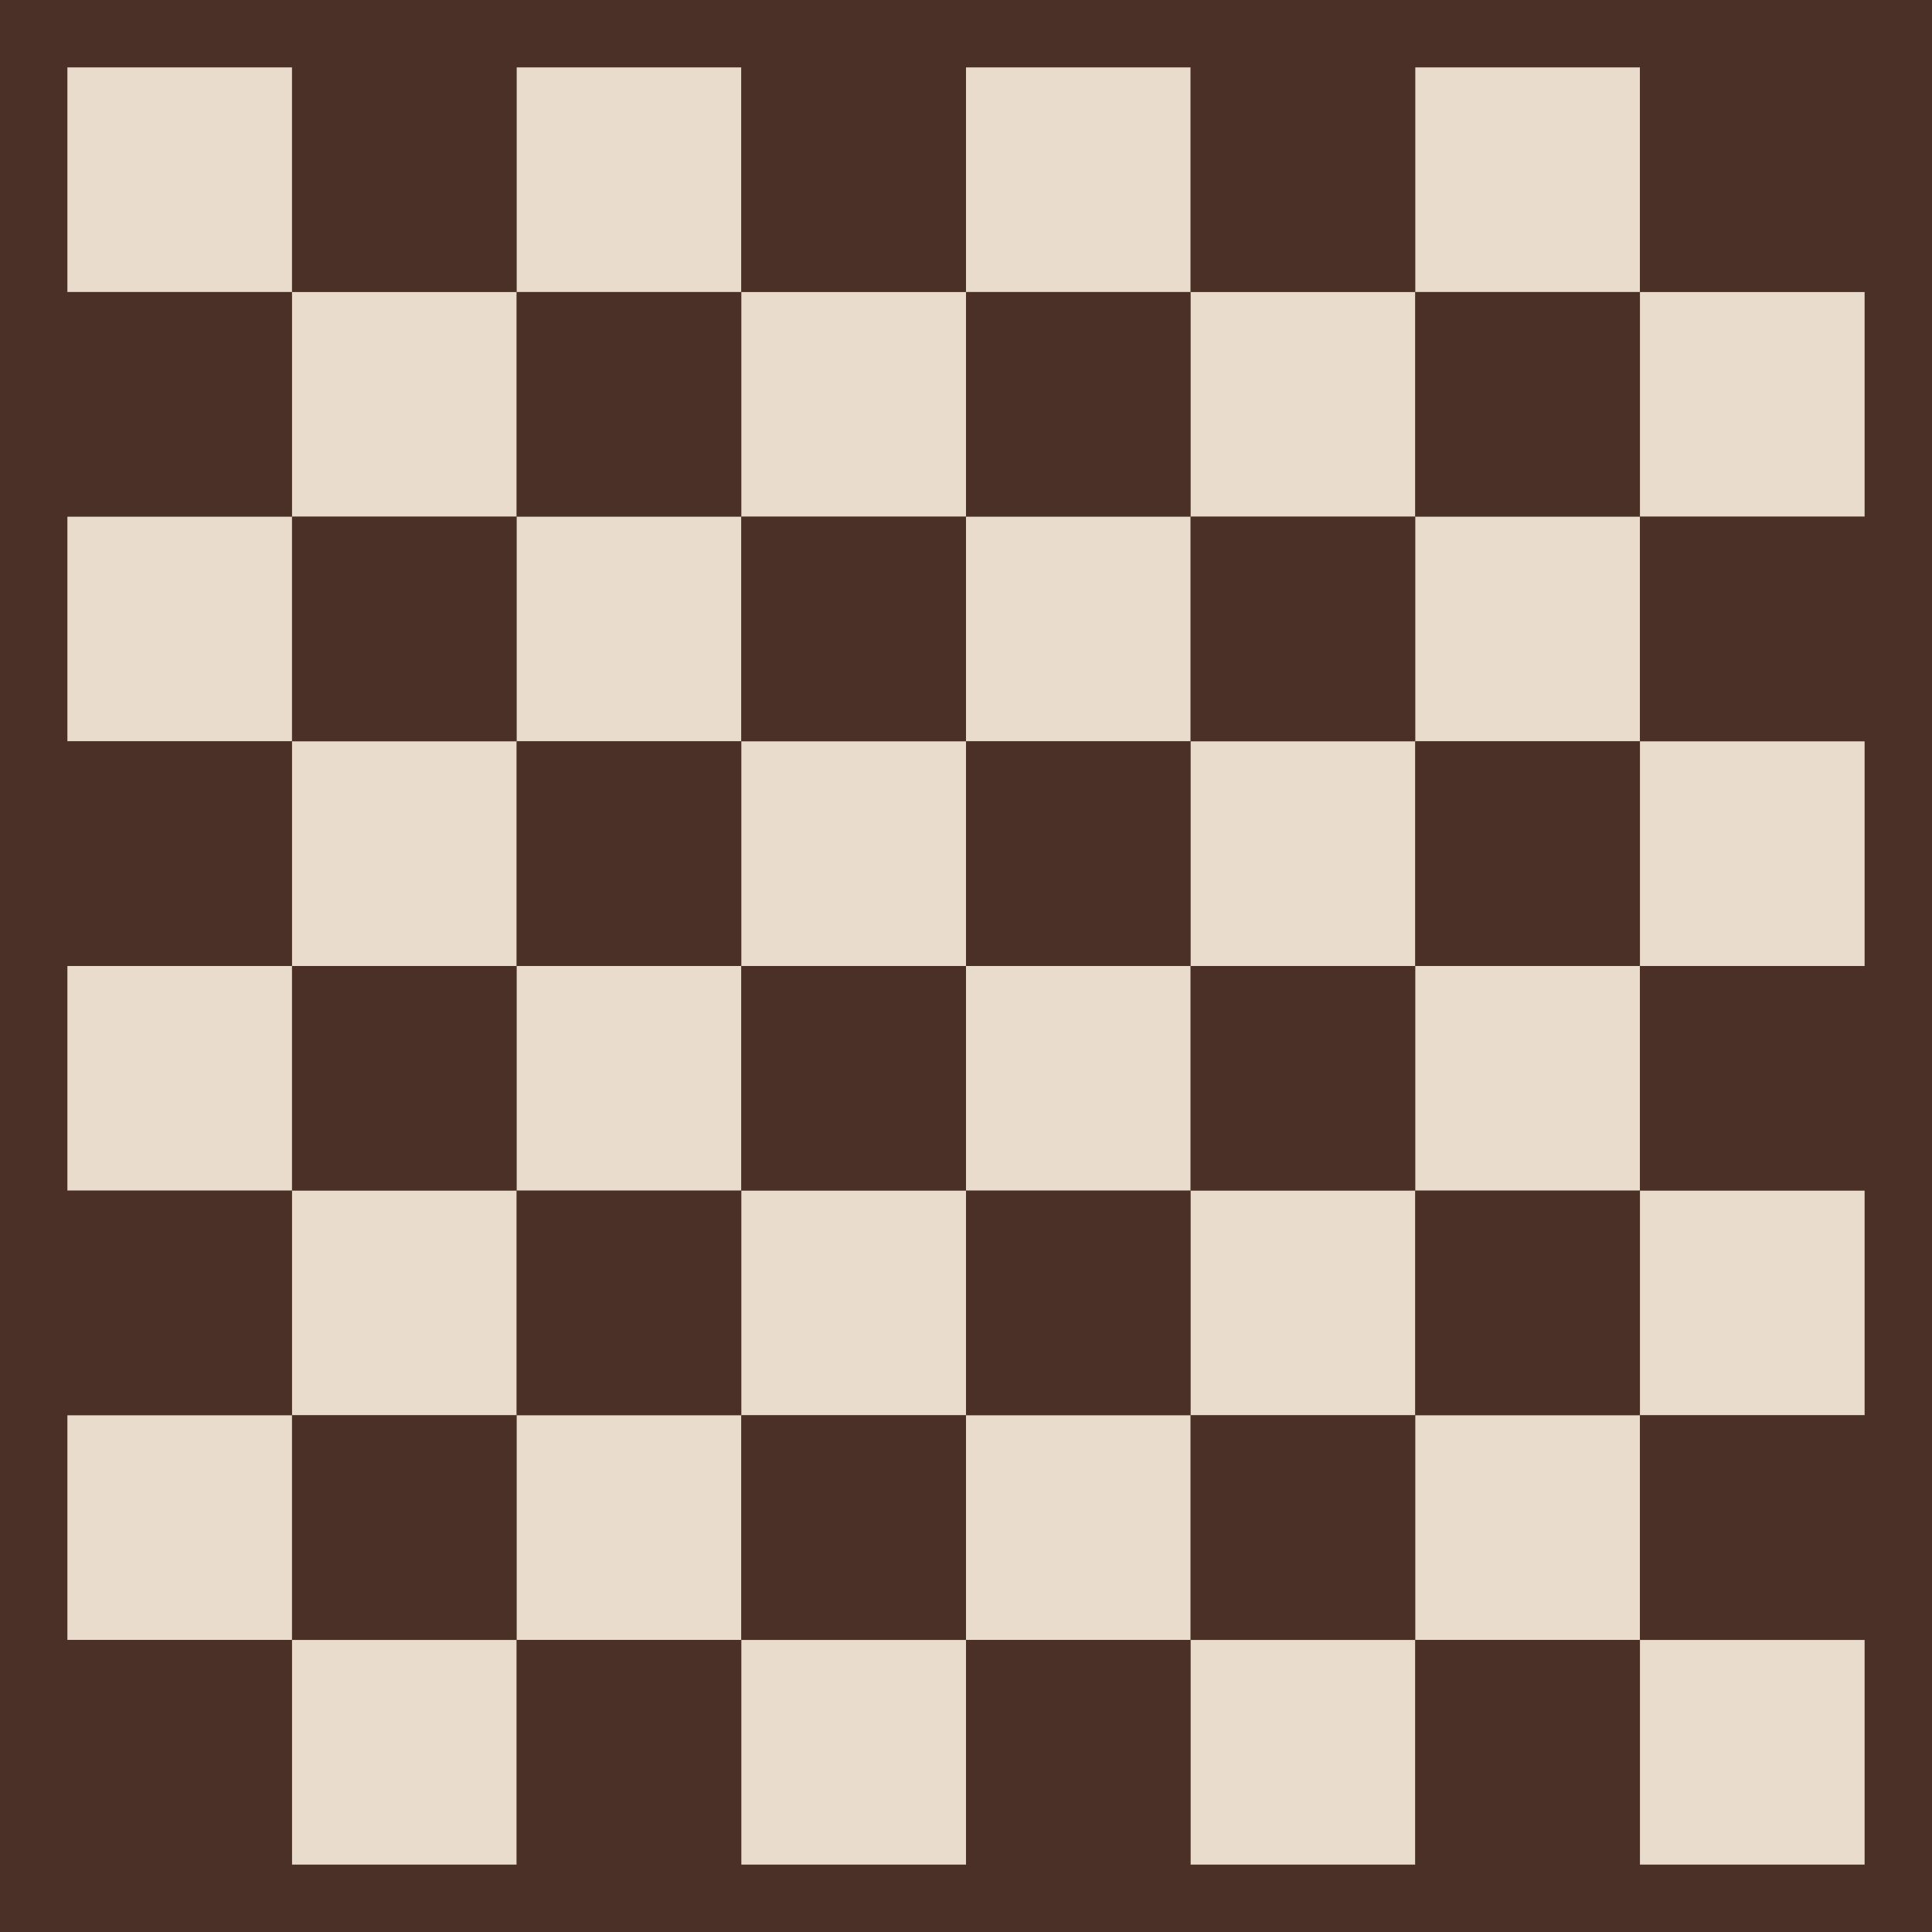
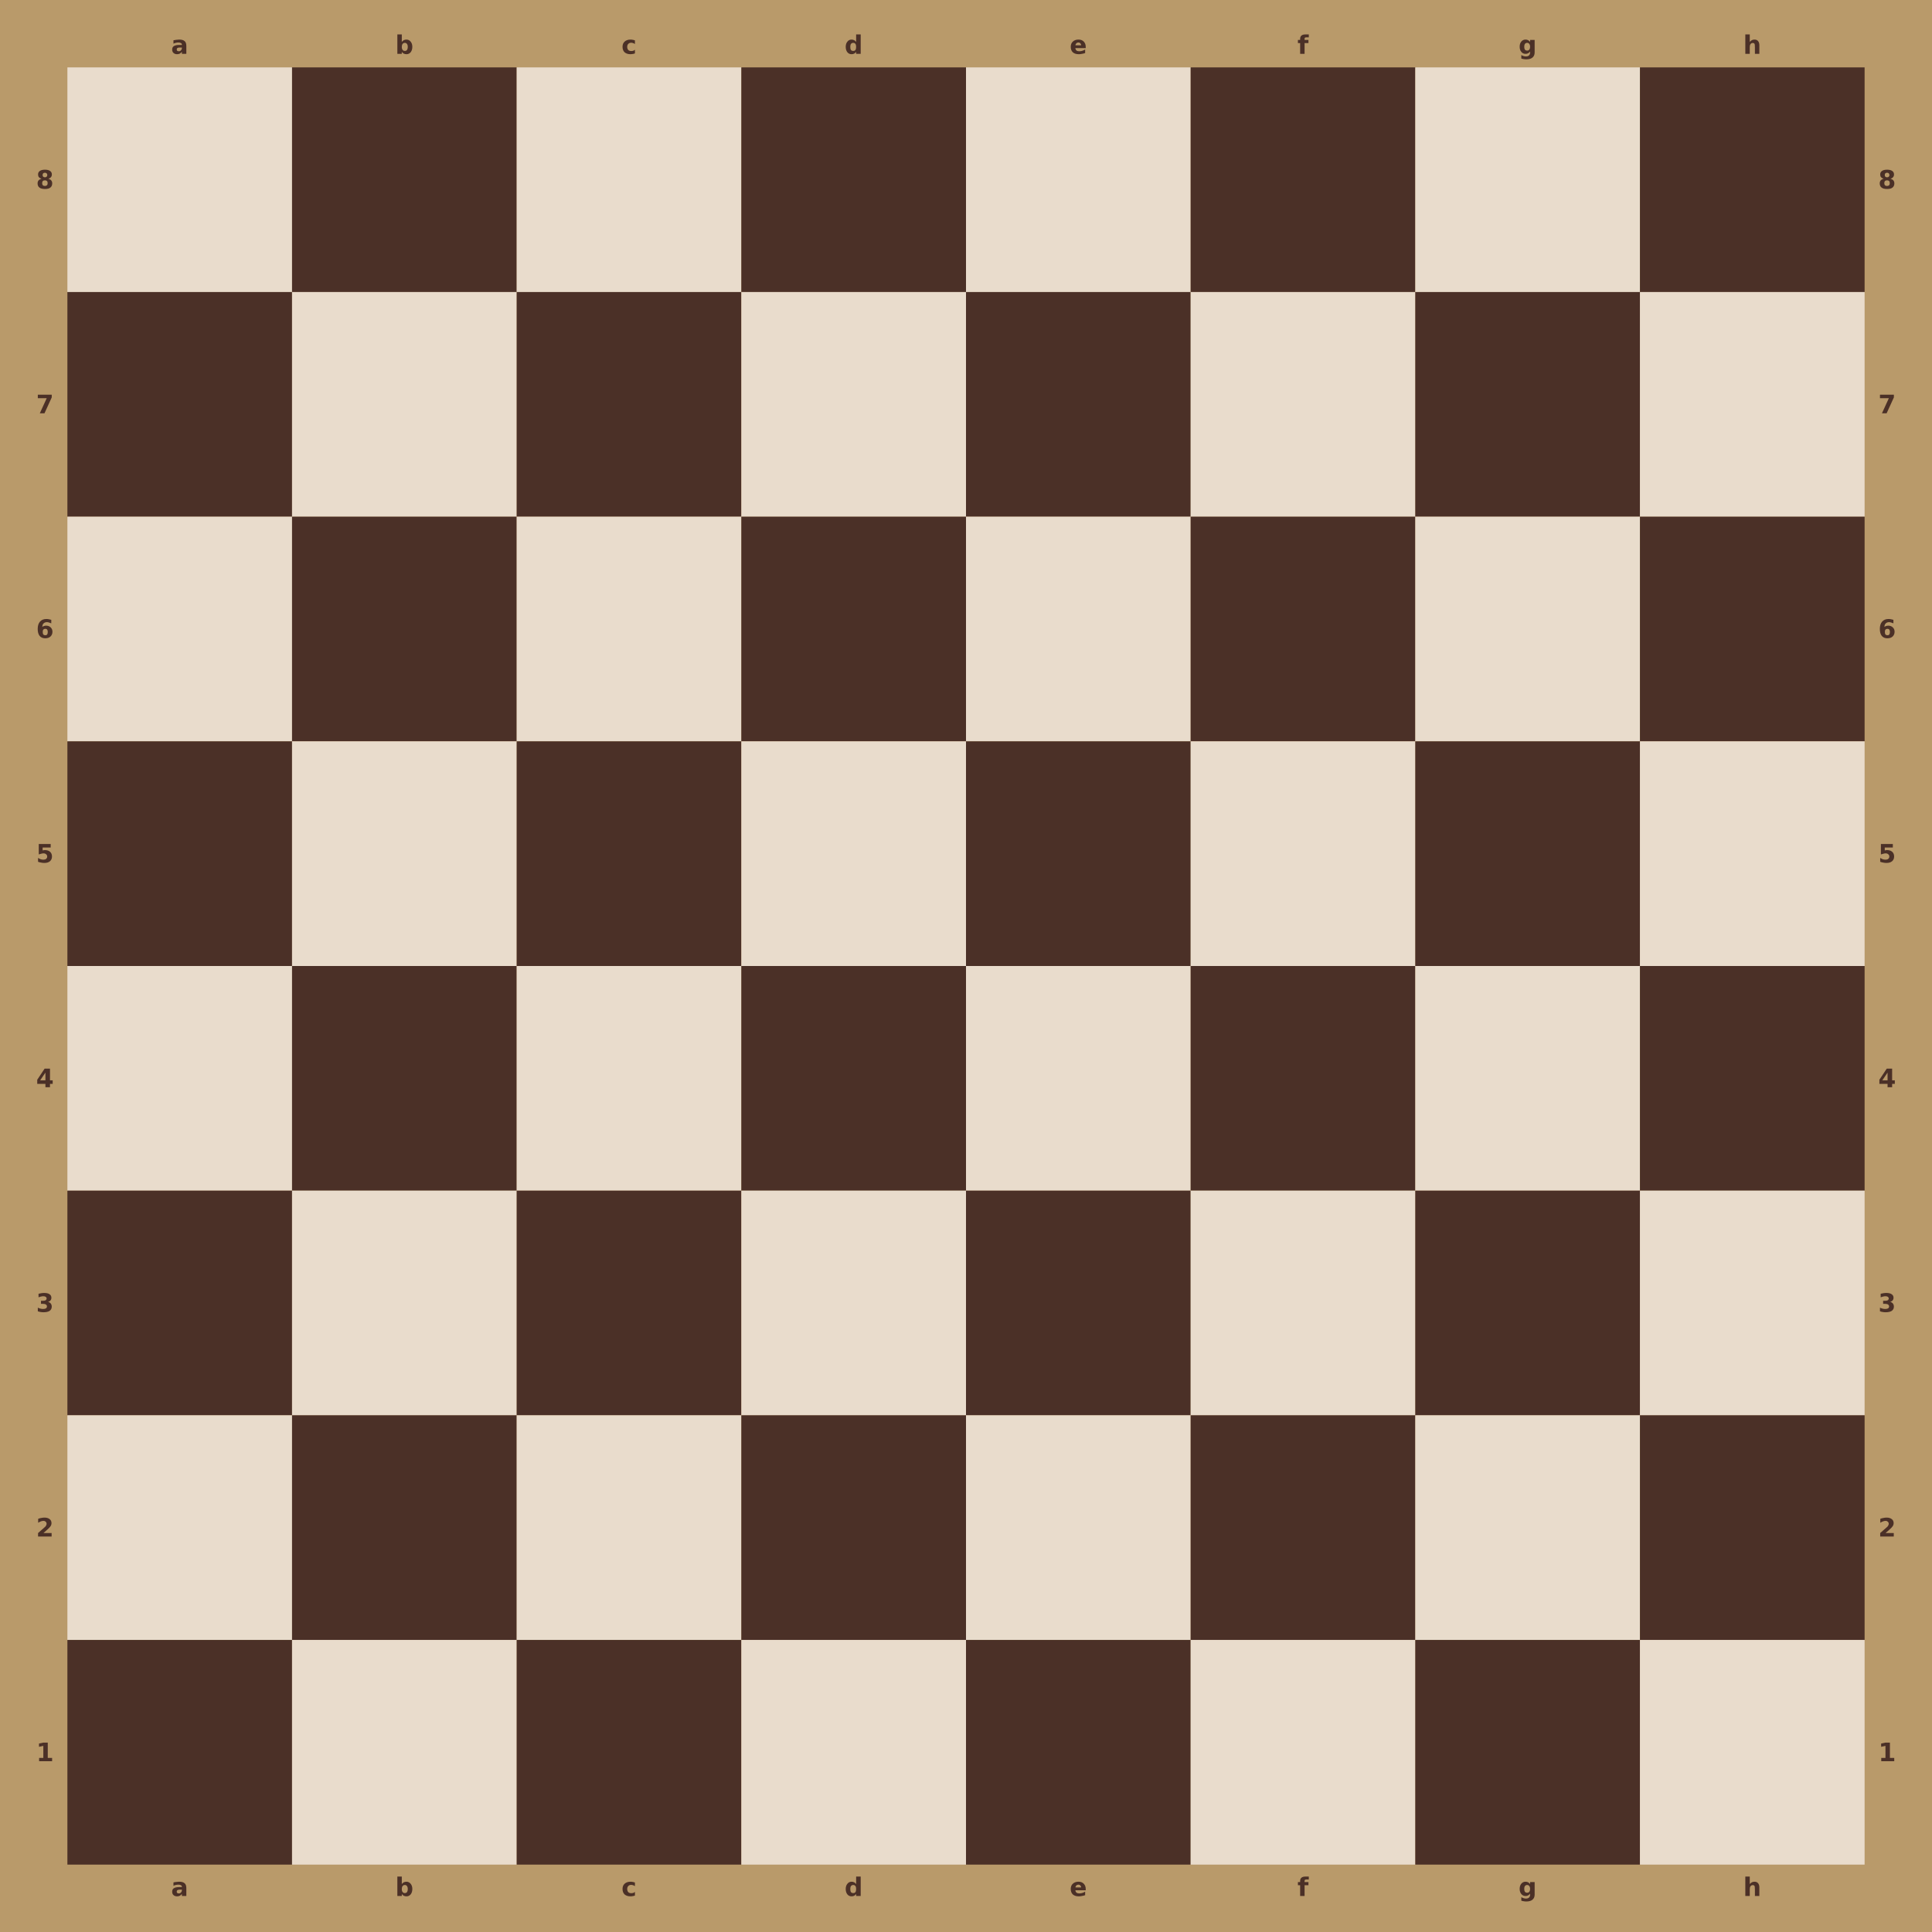
<svg xmlns="http://www.w3.org/2000/svg" width="258mm" height="258mm" viewBox="0 0 258 258" font-family="DejaVu Sans, sans-serif">
-   <rect x="0" y="0" width="258" height="258" fill="#4b3027" />
+   <rect x="0" y="0" width="258" height="258" fill="#b99a6a" />
  <rect x="9" y="9" width="30" height="30" fill="#e9dccc" />
  <rect x="39" y="9" width="30" height="30" fill="#4b3027" />
  <rect x="69" y="9" width="30" height="30" fill="#e9dccc" />
  <rect x="99" y="9" width="30" height="30" fill="#4b3027" />
  <rect x="129" y="9" width="30" height="30" fill="#e9dccc" />
  <rect x="159" y="9" width="30" height="30" fill="#4b3027" />
  <rect x="189" y="9" width="30" height="30" fill="#e9dccc" />
  <rect x="219" y="9" width="30" height="30" fill="#4b3027" />
  <rect x="9" y="39" width="30" height="30" fill="#4b3027" />
  <rect x="39" y="39" width="30" height="30" fill="#e9dccc" />
  <rect x="69" y="39" width="30" height="30" fill="#4b3027" />
  <rect x="99" y="39" width="30" height="30" fill="#e9dccc" />
  <rect x="129" y="39" width="30" height="30" fill="#4b3027" />
  <rect x="159" y="39" width="30" height="30" fill="#e9dccc" />
  <rect x="189" y="39" width="30" height="30" fill="#4b3027" />
  <rect x="219" y="39" width="30" height="30" fill="#e9dccc" />
  <rect x="9" y="69" width="30" height="30" fill="#e9dccc" />
  <rect x="39" y="69" width="30" height="30" fill="#4b3027" />
  <rect x="69" y="69" width="30" height="30" fill="#e9dccc" />
  <rect x="99" y="69" width="30" height="30" fill="#4b3027" />
  <rect x="129" y="69" width="30" height="30" fill="#e9dccc" />
  <rect x="159" y="69" width="30" height="30" fill="#4b3027" />
  <rect x="189" y="69" width="30" height="30" fill="#e9dccc" />
  <rect x="219" y="69" width="30" height="30" fill="#4b3027" />
  <rect x="9" y="99" width="30" height="30" fill="#4b3027" />
  <rect x="39" y="99" width="30" height="30" fill="#e9dccc" />
  <rect x="69" y="99" width="30" height="30" fill="#4b3027" />
  <rect x="99" y="99" width="30" height="30" fill="#e9dccc" />
  <rect x="129" y="99" width="30" height="30" fill="#4b3027" />
  <rect x="159" y="99" width="30" height="30" fill="#e9dccc" />
  <rect x="189" y="99" width="30" height="30" fill="#4b3027" />
  <rect x="219" y="99" width="30" height="30" fill="#e9dccc" />
  <rect x="9" y="129" width="30" height="30" fill="#e9dccc" />
  <rect x="39" y="129" width="30" height="30" fill="#4b3027" />
  <rect x="69" y="129" width="30" height="30" fill="#e9dccc" />
  <rect x="99" y="129" width="30" height="30" fill="#4b3027" />
  <rect x="129" y="129" width="30" height="30" fill="#e9dccc" />
  <rect x="159" y="129" width="30" height="30" fill="#4b3027" />
  <rect x="189" y="129" width="30" height="30" fill="#e9dccc" />
  <rect x="219" y="129" width="30" height="30" fill="#4b3027" />
  <rect x="9" y="159" width="30" height="30" fill="#4b3027" />
  <rect x="39" y="159" width="30" height="30" fill="#e9dccc" />
  <rect x="69" y="159" width="30" height="30" fill="#4b3027" />
  <rect x="99" y="159" width="30" height="30" fill="#e9dccc" />
  <rect x="129" y="159" width="30" height="30" fill="#4b3027" />
  <rect x="159" y="159" width="30" height="30" fill="#e9dccc" />
  <rect x="189" y="159" width="30" height="30" fill="#4b3027" />
  <rect x="219" y="159" width="30" height="30" fill="#e9dccc" />
  <rect x="9" y="189" width="30" height="30" fill="#e9dccc" />
  <rect x="39" y="189" width="30" height="30" fill="#4b3027" />
  <rect x="69" y="189" width="30" height="30" fill="#e9dccc" />
  <rect x="99" y="189" width="30" height="30" fill="#4b3027" />
  <rect x="129" y="189" width="30" height="30" fill="#e9dccc" />
  <rect x="159" y="189" width="30" height="30" fill="#4b3027" />
  <rect x="189" y="189" width="30" height="30" fill="#e9dccc" />
  <rect x="219" y="189" width="30" height="30" fill="#4b3027" />
  <rect x="9" y="219" width="30" height="30" fill="#4b3027" />
  <rect x="39" y="219" width="30" height="30" fill="#e9dccc" />
  <rect x="69" y="219" width="30" height="30" fill="#4b3027" />
  <rect x="99" y="219" width="30" height="30" fill="#e9dccc" />
  <rect x="129" y="219" width="30" height="30" fill="#4b3027" />
  <rect x="159" y="219" width="30" height="30" fill="#e9dccc" />
  <rect x="189" y="219" width="30" height="30" fill="#4b3027" />
  <rect x="219" y="219" width="30" height="30" fill="#e9dccc" />
+   <text x="24" y="7.19" fill="#4b3027" font-size="3.4" text-anchor="middle" font-weight="bold">a</text>
+   <text x="24" y="253.19" fill="#4b3027" font-size="3.4" text-anchor="middle" font-weight="bold">a</text>
+   <text x="6" y="25.19" fill="#4b3027" font-size="3.4" text-anchor="middle" font-weight="bold">8</text>
+   <text x="252" y="25.19" fill="#4b3027" font-size="3.4" text-anchor="middle" font-weight="bold">8</text>
+   <text x="54" y="7.19" fill="#4b3027" font-size="3.4" text-anchor="middle" font-weight="bold">b</text>
+   <text x="54" y="253.19" fill="#4b3027" font-size="3.4" text-anchor="middle" font-weight="bold">b</text>
+   <text x="6" y="55.19" fill="#4b3027" font-size="3.4" text-anchor="middle" font-weight="bold">7</text>
+   <text x="252" y="55.19" fill="#4b3027" font-size="3.4" text-anchor="middle" font-weight="bold">7</text>
+   <text x="84" y="7.19" fill="#4b3027" font-size="3.4" text-anchor="middle" font-weight="bold">c</text>
+   <text x="84" y="253.19" fill="#4b3027" font-size="3.4" text-anchor="middle" font-weight="bold">c</text>
+   <text x="6" y="85.19" fill="#4b3027" font-size="3.4" text-anchor="middle" font-weight="bold">6</text>
+   <text x="252" y="85.19" fill="#4b3027" font-size="3.4" text-anchor="middle" font-weight="bold">6</text>
+   <text x="114" y="7.19" fill="#4b3027" font-size="3.4" text-anchor="middle" font-weight="bold">d</text>
+   <text x="114" y="253.19" fill="#4b3027" font-size="3.4" text-anchor="middle" font-weight="bold">d</text>
+   <text x="6" y="115.19" fill="#4b3027" font-size="3.4" text-anchor="middle" font-weight="bold">5</text>
+   <text x="252" y="115.19" fill="#4b3027" font-size="3.4" text-anchor="middle" font-weight="bold">5</text>
+   <text x="144" y="7.19" fill="#4b3027" font-size="3.4" text-anchor="middle" font-weight="bold">e</text>
+   <text x="144" y="253.19" fill="#4b3027" font-size="3.4" text-anchor="middle" font-weight="bold">e</text>
+   <text x="6" y="145.19" fill="#4b3027" font-size="3.4" text-anchor="middle" font-weight="bold">4</text>
+   <text x="252" y="145.19" fill="#4b3027" font-size="3.4" text-anchor="middle" font-weight="bold">4</text>
+   <text x="174" y="7.19" fill="#4b3027" font-size="3.4" text-anchor="middle" font-weight="bold">f</text>
+   <text x="174" y="253.19" fill="#4b3027" font-size="3.4" text-anchor="middle" font-weight="bold">f</text>
+   <text x="6" y="175.19" fill="#4b3027" font-size="3.4" text-anchor="middle" font-weight="bold">3</text>
+   <text x="252" y="175.19" fill="#4b3027" font-size="3.4" text-anchor="middle" font-weight="bold">3</text>
+   <text x="204" y="7.19" fill="#4b3027" font-size="3.4" text-anchor="middle" font-weight="bold">g</text>
+   <text x="204" y="253.19" fill="#4b3027" font-size="3.4" text-anchor="middle" font-weight="bold">g</text>
+   <text x="6" y="205.19" fill="#4b3027" font-size="3.4" text-anchor="middle" font-weight="bold">2</text>
+   <text x="252" y="205.19" fill="#4b3027" font-size="3.4" text-anchor="middle" font-weight="bold">2</text>
+   <text x="234" y="7.19" fill="#4b3027" font-size="3.4" text-anchor="middle" font-weight="bold">h</text>
+   <text x="234" y="253.19" fill="#4b3027" font-size="3.4" text-anchor="middle" font-weight="bold">h</text>
+   <text x="6" y="235.19" fill="#4b3027" font-size="3.4" text-anchor="middle" font-weight="bold">1</text>
+   <text x="252" y="235.19" fill="#4b3027" font-size="3.4" text-anchor="middle" font-weight="bold">1</text>
</svg>
